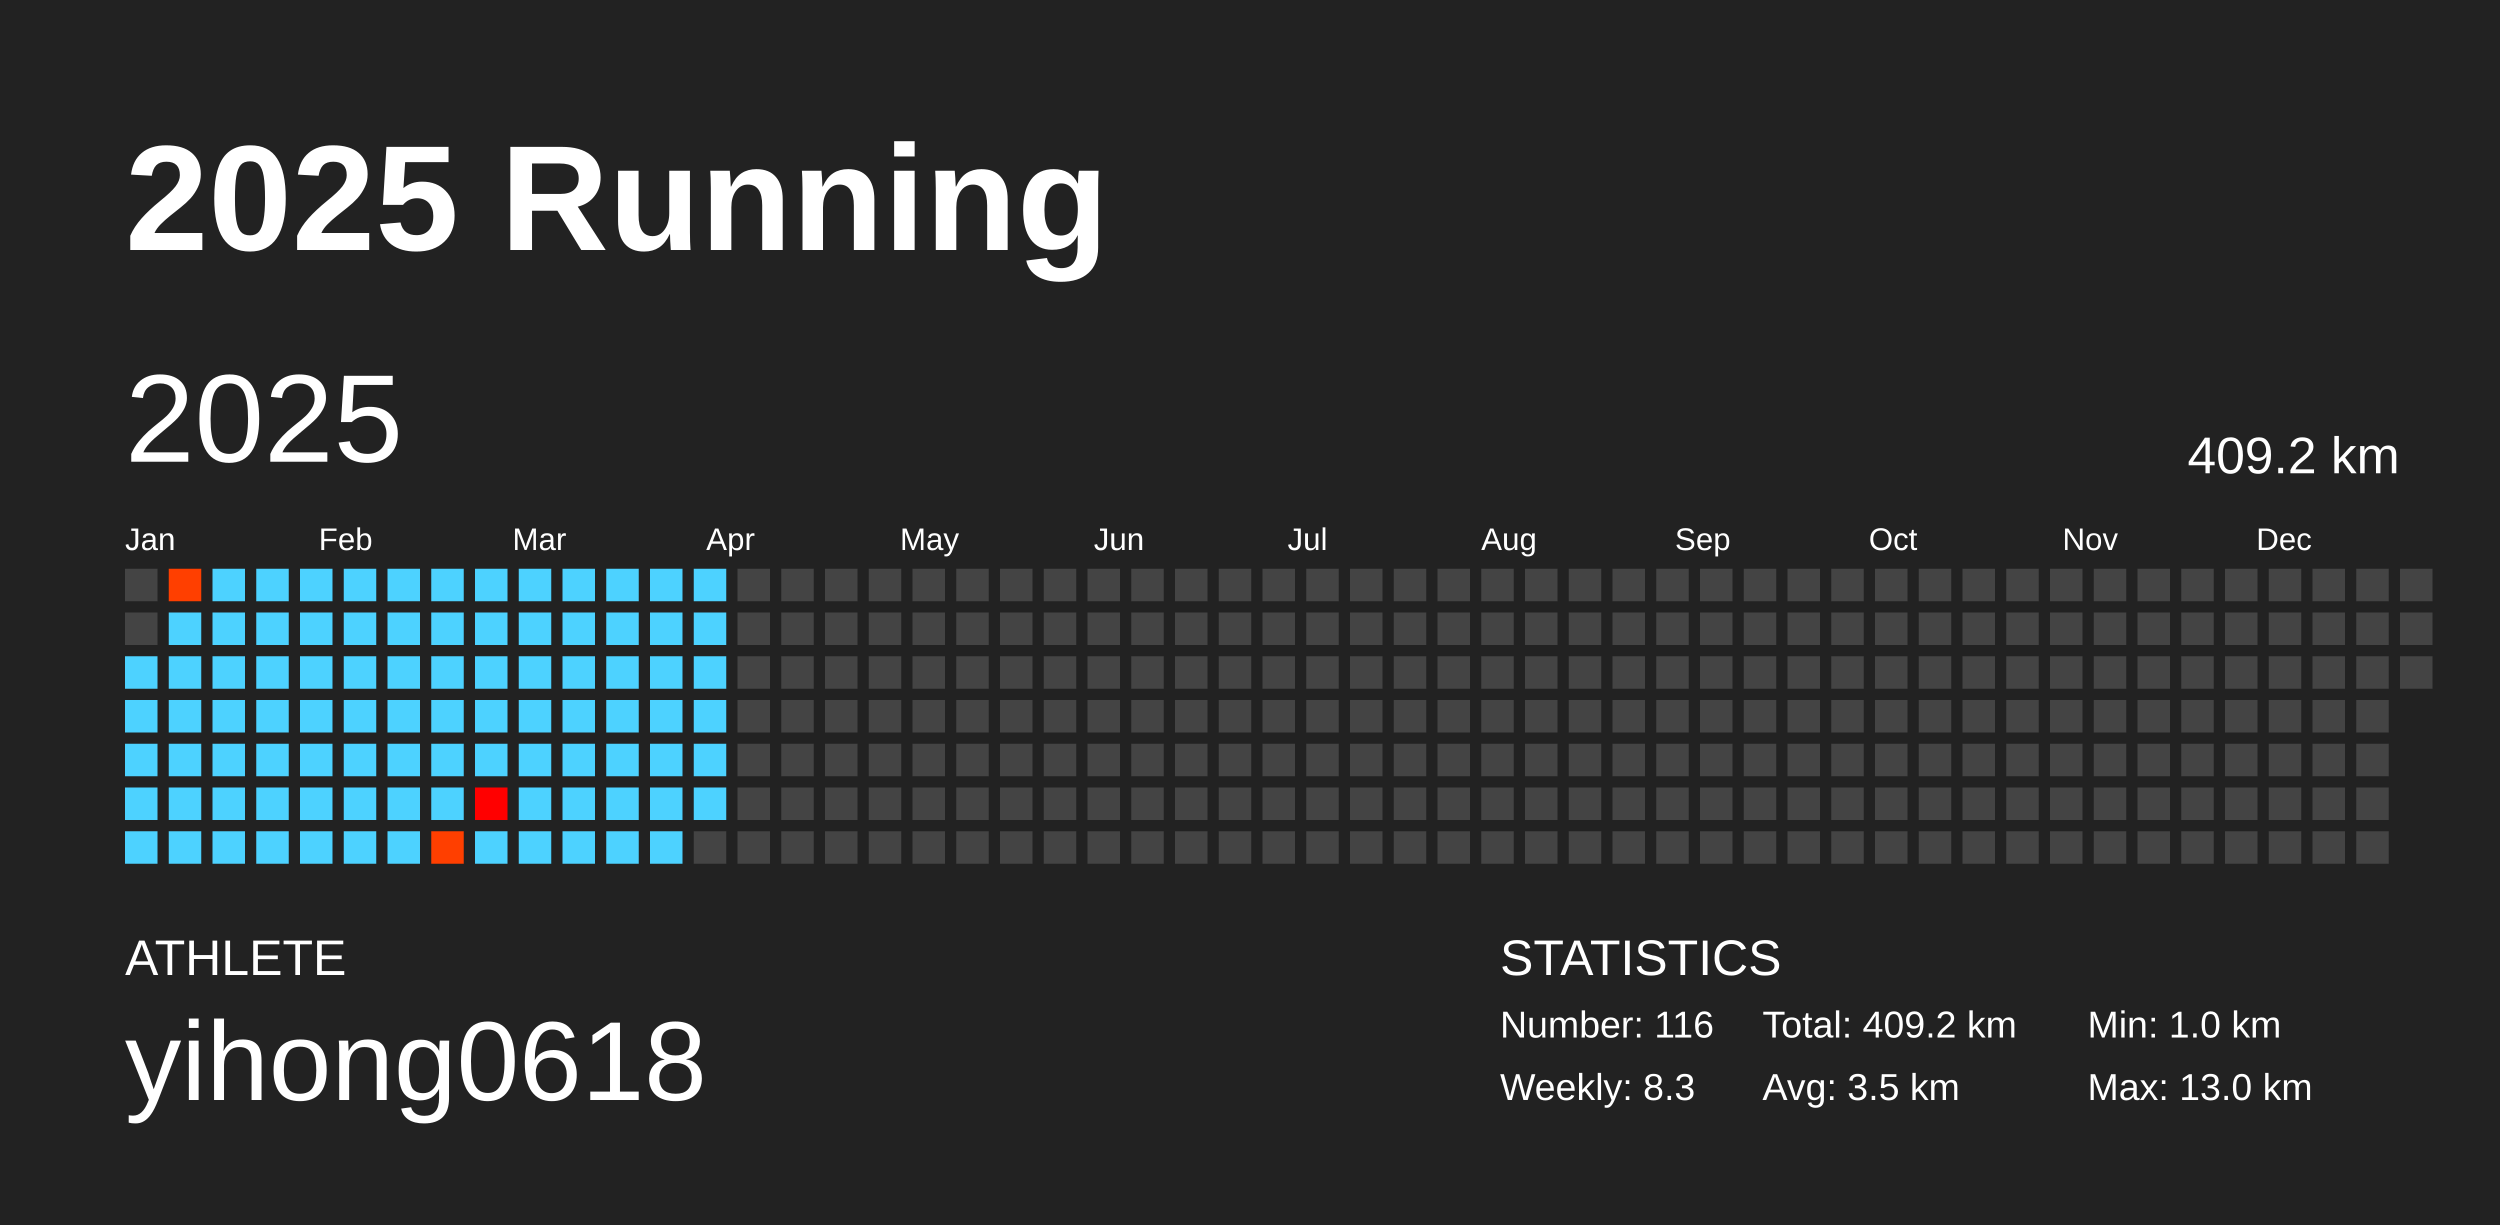
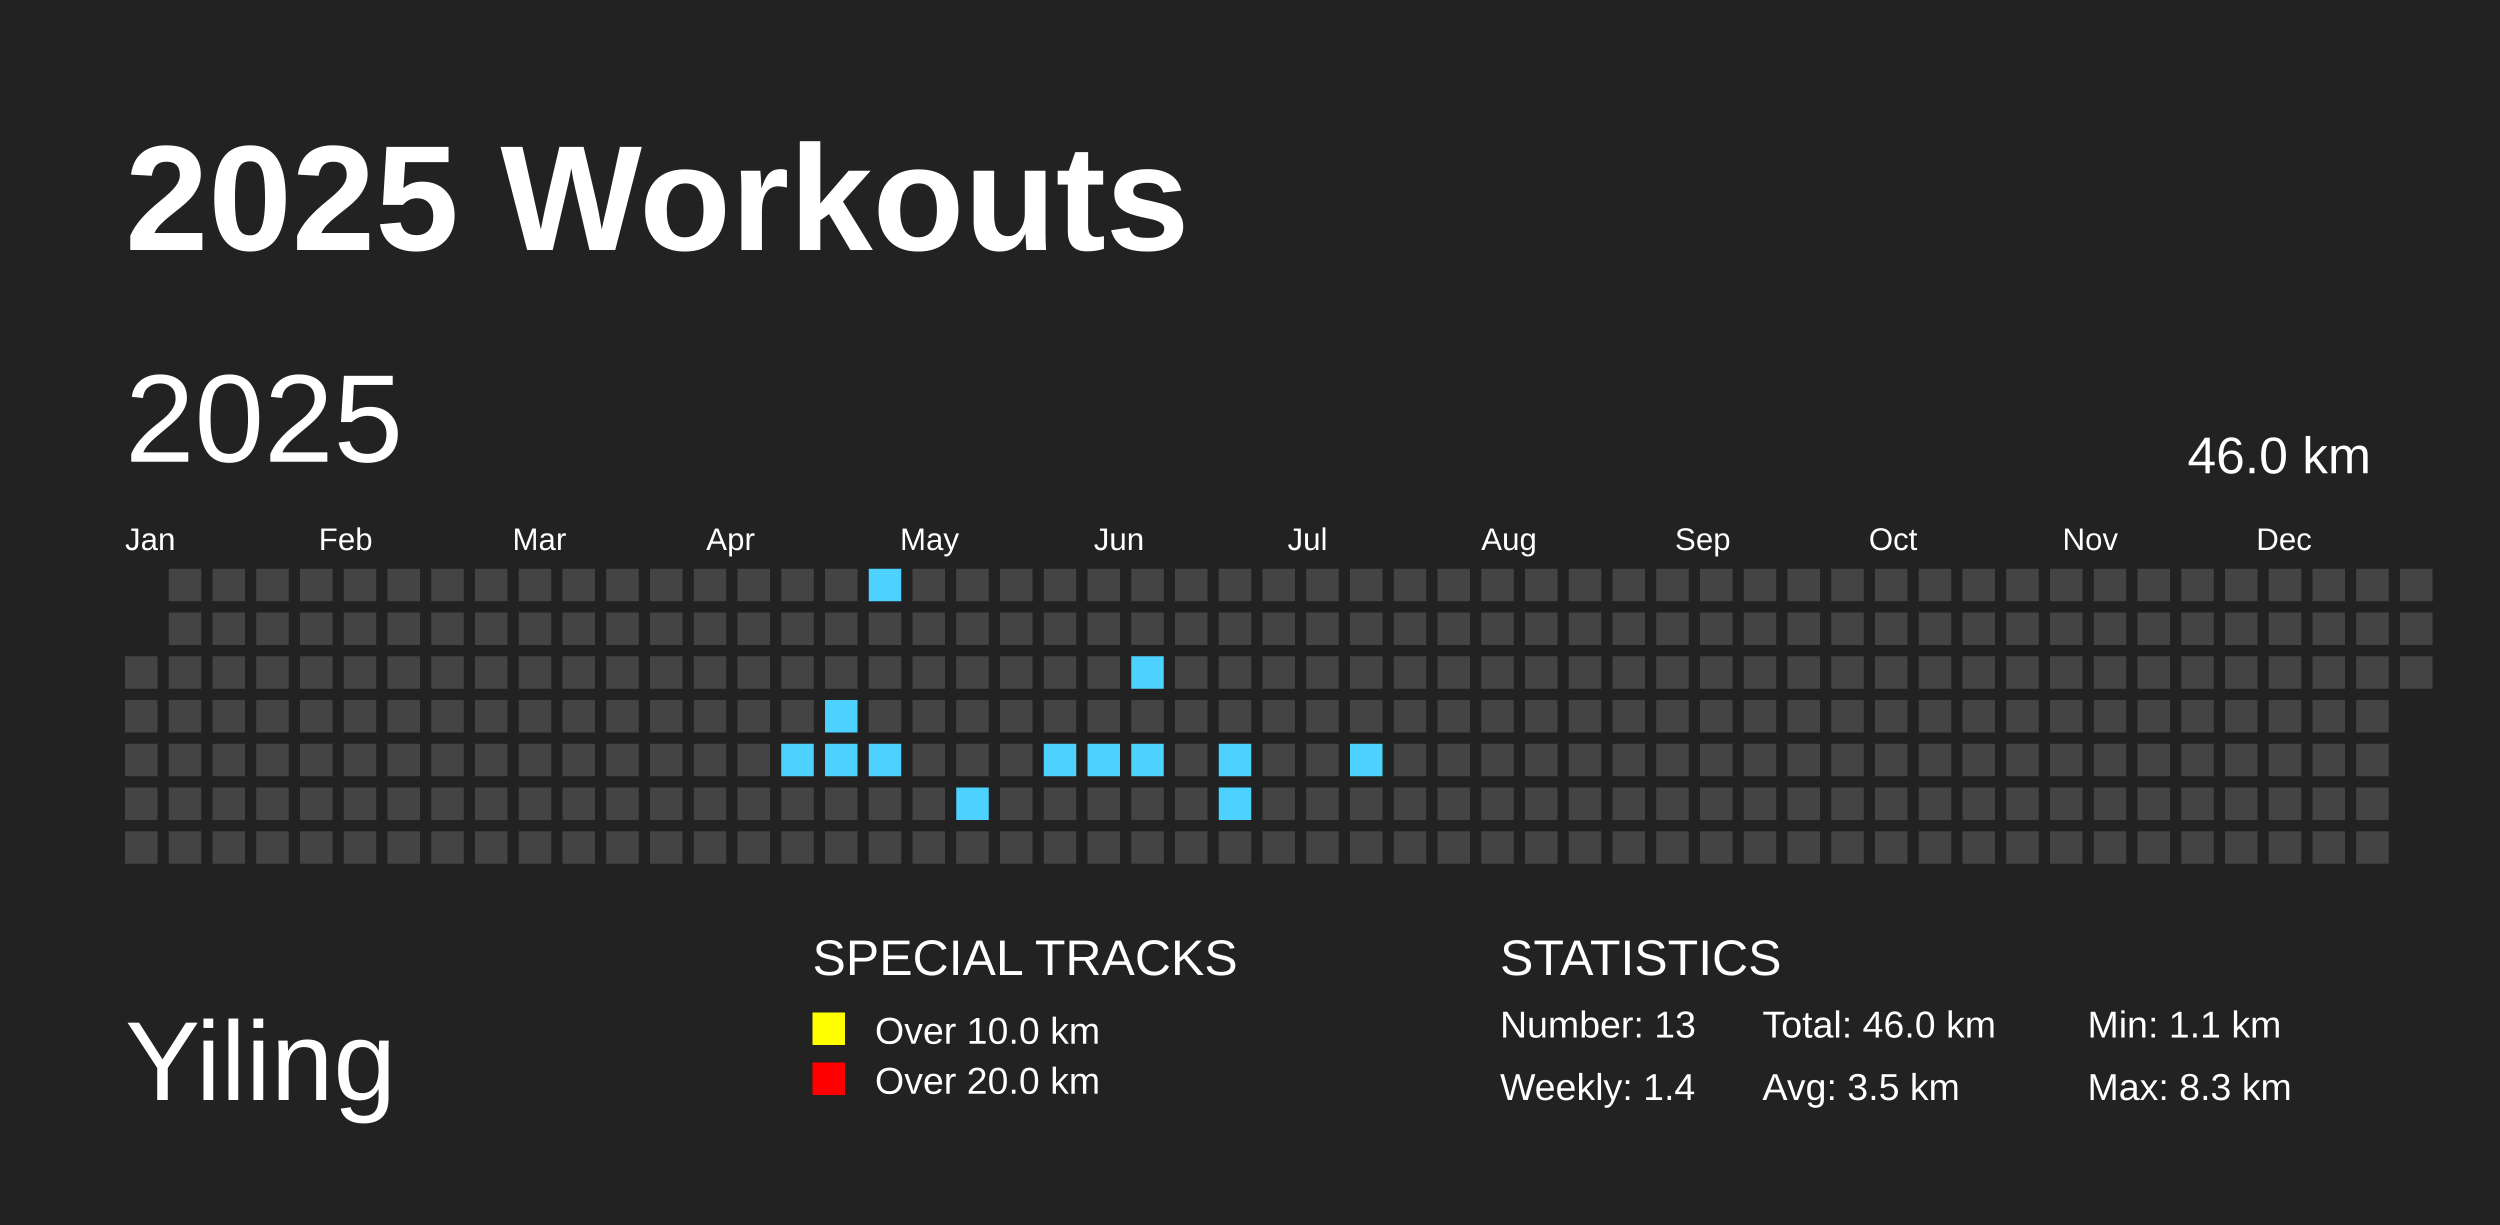
<svg xmlns="http://www.w3.org/2000/svg" baseProfile="full" height="98mm" version="1.1" viewBox="0,0,200,98" width="200mm">
  <defs />
  <rect fill="#222222" height="98" width="200" x="0" y="0" />
-   <text fill="#FFFFFF" style="font-size:12px; font-family:Arial; font-weight:bold;" x="10" y="20">2025 Running</text>
-   <text fill="#FFFFFF" style="font-size:4px; font-family:Arial" x="10" y="78">ATHLETE</text>
-   <text fill="#FFFFFF" style="font-size:9px; font-family:Arial" x="10" y="88">yihong0618</text>
+   <text fill="#FFFFFF" style="font-size:12px; font-family:Arial; font-weight:bold;" x="10" y="20">2025 Workouts</text>
+   <text fill="#FFFFFF" style="font-size:9px; font-family:Arial" x="10" y="88">Yiling</text>
+   <text fill="#FFFFFF" style="font-size:4px; font-family:Arial" x="65" y="78">SPECIAL TRACKS</text>
+   <rect fill="yellow" height="2.6" width="2.6" x="65" y="81" />
+   <text fill="#FFFFFF" style="font-size:3px; font-family:Arial" x="70" y="83.5">Over 10.0 km</text>
+   <rect fill="red" height="2.6" width="2.6" x="65" y="85" />
+   <text fill="#FFFFFF" style="font-size:3px; font-family:Arial" x="70" y="87.5">Over 20.0 km</text>
  <text fill="#FFFFFF" style="font-size:4px; font-family:Arial" x="120" y="78">STATISTICS</text>
-   <text fill="#FFFFFF" style="font-size:3px; font-family:Arial" x="120" y="83">Number: 116</text>
-   <text fill="#FFFFFF" style="font-size:3px; font-family:Arial" x="120" y="88">Weekly: 8.3</text>
-   <text fill="#FFFFFF" style="font-size:3px; font-family:Arial" x="141" y="83">Total: 409.2 km</text>
+   <text fill="#FFFFFF" style="font-size:3px; font-family:Arial" x="120" y="83">Number: 13</text>
+   <text fill="#FFFFFF" style="font-size:3px; font-family:Arial" x="120" y="88">Weekly: 1.4</text>
+   <text fill="#FFFFFF" style="font-size:3px; font-family:Arial" x="141" y="83">Total: 46.0 km</text>
  <text fill="#FFFFFF" style="font-size:3px; font-family:Arial" x="141" y="88">Avg: 3.5 km</text>
-   <text fill="#FFFFFF" style="font-size:3px; font-family:Arial" x="167" y="83">Min: 1.0 km</text>
-   <text fill="#FFFFFF" style="font-size:3px; font-family:Arial" x="167" y="88">Max: 13.0 km</text>
+   <text fill="#FFFFFF" style="font-size:3px; font-family:Arial" x="167" y="83">Min: 1.1 km</text>
+   <text fill="#FFFFFF" style="font-size:3px; font-family:Arial" x="167" y="88">Max: 8.3 km</text>
  <text dominant-baseline="hanging" fill="#FFFFFF" style="font-size:10.0px; font-family:Arial;" x="10" y="30">2025</text>
-   <text dominant-baseline="hanging" fill="#FFFFFF" style="font-size:4.125px; font-family:Arial;" x="175" y="35">409.2 km</text>
+   <text dominant-baseline="hanging" fill="#FFFFFF" style="font-size:4.125px; font-family:Arial;" x="175" y="35">46.0 km</text>
  <text fill="#FFFFFF" style="font-size:2.5px; font-family:Arial" x="10.0" y="44">Jan</text>
  <text fill="#FFFFFF" style="font-size:2.5px; font-family:Arial" x="25.5" y="44">Feb</text>
  <text fill="#FFFFFF" style="font-size:2.5px; font-family:Arial" x="41.0" y="44">Mar</text>
  <text fill="#FFFFFF" style="font-size:2.5px; font-family:Arial" x="56.5" y="44">Apr</text>
  <text fill="#FFFFFF" style="font-size:2.5px; font-family:Arial" x="72.0" y="44">May</text>
  <text fill="#FFFFFF" style="font-size:2.5px; font-family:Arial" x="87.5" y="44">Jun</text>
  <text fill="#FFFFFF" style="font-size:2.5px; font-family:Arial" x="103.0" y="44">Jul</text>
  <text fill="#FFFFFF" style="font-size:2.5px; font-family:Arial" x="118.5" y="44">Aug</text>
  <text fill="#FFFFFF" style="font-size:2.5px; font-family:Arial" x="134.0" y="44">Sep</text>
  <text fill="#FFFFFF" style="font-size:2.5px; font-family:Arial" x="149.5" y="44">Oct</text>
  <text fill="#FFFFFF" style="font-size:2.5px; font-family:Arial" x="165.0" y="44">Nov</text>
  <text fill="#FFFFFF" style="font-size:2.5px; font-family:Arial" x="180.5" y="44">Dec</text>
-   <rect fill="#444444" height="2.6" width="2.6" x="10.0" y="45.5" />
-   <rect fill="#444444" height="2.6" width="2.6" x="10.0" y="49.0" />
-   <rect fill="#4dd2ff" height="2.6" width="2.6" x="10.0" y="52.5" />
-   <rect fill="#4dd2ff" height="2.6" width="2.6" x="10.0" y="56.0" />
-   <rect fill="#4dd2ff" height="2.6" width="2.6" x="10.0" y="59.5" />
-   <rect fill="#4dd2ff" height="2.6" width="2.6" x="10.0" y="63.0" />
-   <rect fill="#4dd2ff" height="2.6" width="2.6" x="10.0" y="66.5" />
-   <rect fill="#ff3f00" height="2.6" width="2.6" x="13.5" y="45.5" />
-   <rect fill="#4dd2ff" height="2.6" width="2.6" x="13.5" y="49.0" />
-   <rect fill="#4dd2ff" height="2.6" width="2.6" x="13.5" y="52.5" />
-   <rect fill="#4dd2ff" height="2.6" width="2.6" x="13.5" y="56.0" />
-   <rect fill="#4dd2ff" height="2.6" width="2.6" x="13.5" y="59.5" />
-   <rect fill="#4dd2ff" height="2.6" width="2.6" x="13.5" y="63.0" />
-   <rect fill="#4dd2ff" height="2.6" width="2.6" x="13.5" y="66.5" />
-   <rect fill="#4dd2ff" height="2.6" width="2.6" x="17.0" y="45.5" />
-   <rect fill="#4dd2ff" height="2.6" width="2.6" x="17.0" y="49.0" />
-   <rect fill="#4dd2ff" height="2.6" width="2.6" x="17.0" y="52.5" />
-   <rect fill="#4dd2ff" height="2.6" width="2.6" x="17.0" y="56.0" />
-   <rect fill="#4dd2ff" height="2.6" width="2.6" x="17.0" y="59.5" />
-   <rect fill="#4dd2ff" height="2.6" width="2.6" x="17.0" y="63.0" />
-   <rect fill="#4dd2ff" height="2.6" width="2.6" x="17.0" y="66.5" />
-   <rect fill="#4dd2ff" height="2.6" width="2.6" x="20.5" y="45.5" />
-   <rect fill="#4dd2ff" height="2.6" width="2.6" x="20.5" y="49.0" />
-   <rect fill="#4dd2ff" height="2.6" width="2.6" x="20.5" y="52.5" />
-   <rect fill="#4dd2ff" height="2.6" width="2.6" x="20.5" y="56.0" />
-   <rect fill="#4dd2ff" height="2.6" width="2.6" x="20.5" y="59.5" />
-   <rect fill="#4dd2ff" height="2.6" width="2.6" x="20.5" y="63.0" />
-   <rect fill="#4dd2ff" height="2.6" width="2.6" x="20.5" y="66.5" />
-   <rect fill="#4dd2ff" height="2.6" width="2.6" x="24.0" y="45.5" />
-   <rect fill="#4dd2ff" height="2.6" width="2.6" x="24.0" y="49.0" />
-   <rect fill="#4dd2ff" height="2.6" width="2.6" x="24.0" y="52.5" />
-   <rect fill="#4dd2ff" height="2.6" width="2.6" x="24.0" y="56.0" />
-   <rect fill="#4dd2ff" height="2.6" width="2.6" x="24.0" y="59.5" />
-   <rect fill="#4dd2ff" height="2.6" width="2.6" x="24.0" y="63.0" />
-   <rect fill="#4dd2ff" height="2.6" width="2.6" x="24.0" y="66.5" />
-   <rect fill="#4dd2ff" height="2.6" width="2.6" x="27.5" y="45.5" />
-   <rect fill="#4dd2ff" height="2.6" width="2.6" x="27.5" y="49.0" />
-   <rect fill="#4dd2ff" height="2.6" width="2.6" x="27.5" y="52.5" />
-   <rect fill="#4dd2ff" height="2.6" width="2.6" x="27.5" y="56.0" />
-   <rect fill="#4dd2ff" height="2.6" width="2.6" x="27.5" y="59.5" />
-   <rect fill="#4dd2ff" height="2.6" width="2.6" x="27.5" y="63.0" />
-   <rect fill="#4dd2ff" height="2.6" width="2.6" x="27.5" y="66.5" />
-   <rect fill="#4dd2ff" height="2.6" width="2.6" x="31.0" y="45.5" />
-   <rect fill="#4dd2ff" height="2.6" width="2.6" x="31.0" y="49.0" />
-   <rect fill="#4dd2ff" height="2.6" width="2.6" x="31.0" y="52.5" />
-   <rect fill="#4dd2ff" height="2.6" width="2.6" x="31.0" y="56.0" />
-   <rect fill="#4dd2ff" height="2.6" width="2.6" x="31.0" y="59.5" />
-   <rect fill="#4dd2ff" height="2.6" width="2.6" x="31.0" y="63.0" />
-   <rect fill="#4dd2ff" height="2.6" width="2.6" x="31.0" y="66.5" />
-   <rect fill="#4dd2ff" height="2.6" width="2.6" x="34.5" y="45.5" />
-   <rect fill="#4dd2ff" height="2.6" width="2.6" x="34.5" y="49.0" />
-   <rect fill="#4dd2ff" height="2.6" width="2.6" x="34.5" y="52.5" />
-   <rect fill="#4dd2ff" height="2.6" width="2.6" x="34.5" y="56.0" />
-   <rect fill="#4dd2ff" height="2.6" width="2.6" x="34.5" y="59.5" />
-   <rect fill="#4dd2ff" height="2.6" width="2.6" x="34.5" y="63.0" />
-   <rect fill="#ff3f00" height="2.6" width="2.6" x="34.5" y="66.5" />
-   <rect fill="#4dd2ff" height="2.6" width="2.6" x="38.0" y="45.5" />
-   <rect fill="#4dd2ff" height="2.6" width="2.6" x="38.0" y="49.0" />
-   <rect fill="#4dd2ff" height="2.6" width="2.6" x="38.0" y="52.5" />
-   <rect fill="#4dd2ff" height="2.6" width="2.6" x="38.0" y="56.0" />
-   <rect fill="#4dd2ff" height="2.6" width="2.6" x="38.0" y="59.5" />
-   <rect fill="#ff0000" height="2.6" width="2.6" x="38.0" y="63.0" />
-   <rect fill="#4dd2ff" height="2.6" width="2.6" x="38.0" y="66.5" />
-   <rect fill="#4dd2ff" height="2.6" width="2.6" x="41.5" y="45.5" />
-   <rect fill="#4dd2ff" height="2.6" width="2.6" x="41.5" y="49.0" />
-   <rect fill="#4dd2ff" height="2.6" width="2.6" x="41.5" y="52.5" />
-   <rect fill="#4dd2ff" height="2.6" width="2.6" x="41.5" y="56.0" />
-   <rect fill="#4dd2ff" height="2.6" width="2.6" x="41.5" y="59.5" />
-   <rect fill="#4dd2ff" height="2.6" width="2.6" x="41.5" y="63.0" />
-   <rect fill="#4dd2ff" height="2.6" width="2.6" x="41.5" y="66.5" />
-   <rect fill="#4dd2ff" height="2.6" width="2.6" x="45.0" y="45.5" />
-   <rect fill="#4dd2ff" height="2.6" width="2.6" x="45.0" y="49.0" />
-   <rect fill="#4dd2ff" height="2.6" width="2.6" x="45.0" y="52.5" />
-   <rect fill="#4dd2ff" height="2.6" width="2.6" x="45.0" y="56.0" />
-   <rect fill="#4dd2ff" height="2.6" width="2.6" x="45.0" y="59.5" />
-   <rect fill="#4dd2ff" height="2.6" width="2.6" x="45.0" y="63.0" />
-   <rect fill="#4dd2ff" height="2.6" width="2.6" x="45.0" y="66.5" />
-   <rect fill="#4dd2ff" height="2.6" width="2.6" x="48.5" y="45.5" />
-   <rect fill="#4dd2ff" height="2.6" width="2.6" x="48.5" y="49.0" />
-   <rect fill="#4dd2ff" height="2.6" width="2.6" x="48.5" y="52.5" />
-   <rect fill="#4dd2ff" height="2.6" width="2.6" x="48.5" y="56.0" />
-   <rect fill="#4dd2ff" height="2.6" width="2.6" x="48.5" y="59.5" />
-   <rect fill="#4dd2ff" height="2.6" width="2.6" x="48.5" y="63.0" />
-   <rect fill="#4dd2ff" height="2.6" width="2.6" x="48.5" y="66.5" />
-   <rect fill="#4dd2ff" height="2.6" width="2.6" x="52.0" y="45.5" />
-   <rect fill="#4dd2ff" height="2.6" width="2.6" x="52.0" y="49.0" />
-   <rect fill="#4dd2ff" height="2.6" width="2.6" x="52.0" y="52.5" />
-   <rect fill="#4dd2ff" height="2.6" width="2.6" x="52.0" y="56.0" />
-   <rect fill="#4dd2ff" height="2.6" width="2.6" x="52.0" y="59.5" />
-   <rect fill="#4dd2ff" height="2.6" width="2.6" x="52.0" y="63.0" />
-   <rect fill="#4dd2ff" height="2.6" width="2.6" x="52.0" y="66.5" />
-   <rect fill="#4dd2ff" height="2.6" width="2.6" x="55.5" y="45.5" />
-   <rect fill="#4dd2ff" height="2.6" width="2.6" x="55.5" y="49.0" />
-   <rect fill="#4dd2ff" height="2.6" width="2.6" x="55.5" y="52.5" />
-   <rect fill="#4dd2ff" height="2.6" width="2.6" x="55.5" y="56.0" />
-   <rect fill="#4dd2ff" height="2.6" width="2.6" x="55.5" y="59.5" />
-   <rect fill="#4dd2ff" height="2.6" width="2.6" x="55.5" y="63.0" />
+   <rect fill="#444444" height="2.6" width="2.6" x="10.0" y="52.5" />
+   <rect fill="#444444" height="2.6" width="2.6" x="10.0" y="56.0" />
+   <rect fill="#444444" height="2.6" width="2.6" x="10.0" y="59.5" />
+   <rect fill="#444444" height="2.6" width="2.6" x="10.0" y="63.0" />
+   <rect fill="#444444" height="2.6" width="2.6" x="10.0" y="66.5" />
+   <rect fill="#444444" height="2.6" width="2.6" x="13.5" y="45.5" />
+   <rect fill="#444444" height="2.6" width="2.6" x="13.5" y="49.0" />
+   <rect fill="#444444" height="2.6" width="2.6" x="13.5" y="52.5" />
+   <rect fill="#444444" height="2.6" width="2.6" x="13.5" y="56.0" />
+   <rect fill="#444444" height="2.6" width="2.6" x="13.5" y="59.5" />
+   <rect fill="#444444" height="2.6" width="2.6" x="13.5" y="63.0" />
+   <rect fill="#444444" height="2.6" width="2.6" x="13.5" y="66.5" />
+   <rect fill="#444444" height="2.6" width="2.6" x="17.0" y="45.5" />
+   <rect fill="#444444" height="2.6" width="2.6" x="17.0" y="49.0" />
+   <rect fill="#444444" height="2.6" width="2.6" x="17.0" y="52.5" />
+   <rect fill="#444444" height="2.6" width="2.6" x="17.0" y="56.0" />
+   <rect fill="#444444" height="2.6" width="2.6" x="17.0" y="59.5" />
+   <rect fill="#444444" height="2.6" width="2.6" x="17.0" y="63.0" />
+   <rect fill="#444444" height="2.6" width="2.6" x="17.0" y="66.5" />
+   <rect fill="#444444" height="2.6" width="2.6" x="20.5" y="45.5" />
+   <rect fill="#444444" height="2.6" width="2.6" x="20.5" y="49.0" />
+   <rect fill="#444444" height="2.6" width="2.6" x="20.5" y="52.5" />
+   <rect fill="#444444" height="2.6" width="2.6" x="20.5" y="56.0" />
+   <rect fill="#444444" height="2.6" width="2.6" x="20.5" y="59.5" />
+   <rect fill="#444444" height="2.6" width="2.6" x="20.5" y="63.0" />
+   <rect fill="#444444" height="2.6" width="2.6" x="20.5" y="66.5" />
+   <rect fill="#444444" height="2.6" width="2.6" x="24.0" y="45.5" />
+   <rect fill="#444444" height="2.6" width="2.6" x="24.0" y="49.0" />
+   <rect fill="#444444" height="2.6" width="2.6" x="24.0" y="52.5" />
+   <rect fill="#444444" height="2.6" width="2.6" x="24.0" y="56.0" />
+   <rect fill="#444444" height="2.6" width="2.6" x="24.0" y="59.5" />
+   <rect fill="#444444" height="2.6" width="2.6" x="24.0" y="63.0" />
+   <rect fill="#444444" height="2.6" width="2.6" x="24.0" y="66.5" />
+   <rect fill="#444444" height="2.6" width="2.6" x="27.5" y="45.5" />
+   <rect fill="#444444" height="2.6" width="2.6" x="27.5" y="49.0" />
+   <rect fill="#444444" height="2.6" width="2.6" x="27.5" y="52.5" />
+   <rect fill="#444444" height="2.6" width="2.6" x="27.5" y="56.0" />
+   <rect fill="#444444" height="2.6" width="2.6" x="27.5" y="59.5" />
+   <rect fill="#444444" height="2.6" width="2.6" x="27.5" y="63.0" />
+   <rect fill="#444444" height="2.6" width="2.6" x="27.5" y="66.5" />
+   <rect fill="#444444" height="2.6" width="2.6" x="31.0" y="45.5" />
+   <rect fill="#444444" height="2.6" width="2.6" x="31.0" y="49.0" />
+   <rect fill="#444444" height="2.6" width="2.6" x="31.0" y="52.5" />
+   <rect fill="#444444" height="2.6" width="2.6" x="31.0" y="56.0" />
+   <rect fill="#444444" height="2.6" width="2.6" x="31.0" y="59.5" />
+   <rect fill="#444444" height="2.6" width="2.6" x="31.0" y="63.0" />
+   <rect fill="#444444" height="2.6" width="2.6" x="31.0" y="66.5" />
+   <rect fill="#444444" height="2.6" width="2.6" x="34.5" y="45.5" />
+   <rect fill="#444444" height="2.6" width="2.6" x="34.5" y="49.0" />
+   <rect fill="#444444" height="2.6" width="2.6" x="34.5" y="52.5" />
+   <rect fill="#444444" height="2.6" width="2.6" x="34.5" y="56.0" />
+   <rect fill="#444444" height="2.6" width="2.6" x="34.5" y="59.5" />
+   <rect fill="#444444" height="2.6" width="2.6" x="34.5" y="63.0" />
+   <rect fill="#444444" height="2.6" width="2.6" x="34.5" y="66.5" />
+   <rect fill="#444444" height="2.6" width="2.6" x="38.0" y="45.5" />
+   <rect fill="#444444" height="2.6" width="2.6" x="38.0" y="49.0" />
+   <rect fill="#444444" height="2.6" width="2.6" x="38.0" y="52.5" />
+   <rect fill="#444444" height="2.6" width="2.6" x="38.0" y="56.0" />
+   <rect fill="#444444" height="2.6" width="2.6" x="38.0" y="59.5" />
+   <rect fill="#444444" height="2.6" width="2.6" x="38.0" y="63.0" />
+   <rect fill="#444444" height="2.6" width="2.6" x="38.0" y="66.5" />
+   <rect fill="#444444" height="2.6" width="2.6" x="41.5" y="45.5" />
+   <rect fill="#444444" height="2.6" width="2.6" x="41.5" y="49.0" />
+   <rect fill="#444444" height="2.6" width="2.6" x="41.5" y="52.5" />
+   <rect fill="#444444" height="2.6" width="2.6" x="41.5" y="56.0" />
+   <rect fill="#444444" height="2.6" width="2.6" x="41.5" y="59.5" />
+   <rect fill="#444444" height="2.6" width="2.6" x="41.5" y="63.0" />
+   <rect fill="#444444" height="2.6" width="2.6" x="41.5" y="66.5" />
+   <rect fill="#444444" height="2.6" width="2.6" x="45.0" y="45.5" />
+   <rect fill="#444444" height="2.6" width="2.6" x="45.0" y="49.0" />
+   <rect fill="#444444" height="2.6" width="2.6" x="45.0" y="52.5" />
+   <rect fill="#444444" height="2.6" width="2.6" x="45.0" y="56.0" />
+   <rect fill="#444444" height="2.6" width="2.6" x="45.0" y="59.5" />
+   <rect fill="#444444" height="2.6" width="2.6" x="45.0" y="63.0" />
+   <rect fill="#444444" height="2.6" width="2.6" x="45.0" y="66.5" />
+   <rect fill="#444444" height="2.6" width="2.6" x="48.5" y="45.5" />
+   <rect fill="#444444" height="2.6" width="2.6" x="48.5" y="49.0" />
+   <rect fill="#444444" height="2.6" width="2.6" x="48.5" y="52.5" />
+   <rect fill="#444444" height="2.6" width="2.6" x="48.5" y="56.0" />
+   <rect fill="#444444" height="2.6" width="2.6" x="48.5" y="59.5" />
+   <rect fill="#444444" height="2.6" width="2.6" x="48.5" y="63.0" />
+   <rect fill="#444444" height="2.6" width="2.6" x="48.5" y="66.5" />
+   <rect fill="#444444" height="2.6" width="2.6" x="52.0" y="45.5" />
+   <rect fill="#444444" height="2.6" width="2.6" x="52.0" y="49.0" />
+   <rect fill="#444444" height="2.6" width="2.6" x="52.0" y="52.5" />
+   <rect fill="#444444" height="2.6" width="2.6" x="52.0" y="56.0" />
+   <rect fill="#444444" height="2.6" width="2.6" x="52.0" y="59.5" />
+   <rect fill="#444444" height="2.6" width="2.6" x="52.0" y="63.0" />
+   <rect fill="#444444" height="2.6" width="2.6" x="52.0" y="66.5" />
+   <rect fill="#444444" height="2.6" width="2.6" x="55.5" y="45.5" />
+   <rect fill="#444444" height="2.6" width="2.6" x="55.5" y="49.0" />
+   <rect fill="#444444" height="2.6" width="2.6" x="55.5" y="52.5" />
+   <rect fill="#444444" height="2.6" width="2.6" x="55.5" y="56.0" />
+   <rect fill="#444444" height="2.6" width="2.6" x="55.5" y="59.5" />
+   <rect fill="#444444" height="2.6" width="2.6" x="55.5" y="63.0" />
  <rect fill="#444444" height="2.6" width="2.6" x="55.5" y="66.5" />
  <rect fill="#444444" height="2.6" width="2.6" x="59.0" y="45.5" />
  <rect fill="#444444" height="2.6" width="2.6" x="59.0" y="49.0" />
  <rect fill="#444444" height="2.6" width="2.6" x="59.0" y="52.5" />
  <rect fill="#444444" height="2.6" width="2.6" x="59.0" y="56.0" />
  <rect fill="#444444" height="2.6" width="2.6" x="59.0" y="59.5" />
  <rect fill="#444444" height="2.6" width="2.6" x="59.0" y="63.0" />
  <rect fill="#444444" height="2.6" width="2.6" x="59.0" y="66.5" />
  <rect fill="#444444" height="2.6" width="2.6" x="62.5" y="45.5" />
  <rect fill="#444444" height="2.6" width="2.6" x="62.5" y="49.0" />
  <rect fill="#444444" height="2.6" width="2.6" x="62.5" y="52.5" />
  <rect fill="#444444" height="2.6" width="2.6" x="62.5" y="56.0" />
-   <rect fill="#444444" height="2.6" width="2.6" x="62.5" y="59.5" />
+   <rect fill="#4DD2FF" height="2.6" width="2.6" x="62.5" y="59.5" />
  <rect fill="#444444" height="2.6" width="2.6" x="62.5" y="63.0" />
  <rect fill="#444444" height="2.6" width="2.6" x="62.5" y="66.5" />
  <rect fill="#444444" height="2.6" width="2.6" x="66.0" y="45.5" />
  <rect fill="#444444" height="2.6" width="2.6" x="66.0" y="49.0" />
  <rect fill="#444444" height="2.6" width="2.6" x="66.0" y="52.5" />
-   <rect fill="#444444" height="2.6" width="2.6" x="66.0" y="56.0" />
-   <rect fill="#444444" height="2.6" width="2.6" x="66.0" y="59.5" />
+   <rect fill="#4DD2FF" height="2.6" width="2.6" x="66.0" y="56.0" />
+   <rect fill="#4DD2FF" height="2.6" width="2.6" x="66.0" y="59.5" />
  <rect fill="#444444" height="2.6" width="2.6" x="66.0" y="63.0" />
  <rect fill="#444444" height="2.6" width="2.6" x="66.0" y="66.5" />
-   <rect fill="#444444" height="2.6" width="2.6" x="69.5" y="45.5" />
+   <rect fill="#4DD2FF" height="2.6" width="2.6" x="69.5" y="45.5" />
  <rect fill="#444444" height="2.6" width="2.6" x="69.5" y="49.0" />
  <rect fill="#444444" height="2.6" width="2.6" x="69.5" y="52.5" />
  <rect fill="#444444" height="2.6" width="2.6" x="69.5" y="56.0" />
-   <rect fill="#444444" height="2.6" width="2.6" x="69.5" y="59.5" />
+   <rect fill="#4DD2FF" height="2.6" width="2.6" x="69.5" y="59.5" />
  <rect fill="#444444" height="2.6" width="2.6" x="69.5" y="63.0" />
  <rect fill="#444444" height="2.6" width="2.6" x="69.5" y="66.5" />
  <rect fill="#444444" height="2.6" width="2.6" x="73.0" y="45.5" />
  <rect fill="#444444" height="2.6" width="2.6" x="73.0" y="49.0" />
  <rect fill="#444444" height="2.6" width="2.6" x="73.0" y="52.5" />
  <rect fill="#444444" height="2.6" width="2.6" x="73.0" y="56.0" />
  <rect fill="#444444" height="2.6" width="2.6" x="73.0" y="59.5" />
  <rect fill="#444444" height="2.6" width="2.6" x="73.0" y="63.0" />
  <rect fill="#444444" height="2.6" width="2.6" x="73.0" y="66.5" />
  <rect fill="#444444" height="2.6" width="2.6" x="76.5" y="45.5" />
  <rect fill="#444444" height="2.6" width="2.6" x="76.5" y="49.0" />
  <rect fill="#444444" height="2.6" width="2.6" x="76.5" y="52.5" />
  <rect fill="#444444" height="2.6" width="2.6" x="76.5" y="56.0" />
  <rect fill="#444444" height="2.6" width="2.6" x="76.5" y="59.5" />
-   <rect fill="#444444" height="2.6" width="2.6" x="76.5" y="63.0" />
+   <rect fill="#4DD2FF" height="2.6" width="2.6" x="76.5" y="63.0" />
  <rect fill="#444444" height="2.6" width="2.6" x="76.5" y="66.5" />
  <rect fill="#444444" height="2.6" width="2.6" x="80.0" y="45.5" />
  <rect fill="#444444" height="2.6" width="2.6" x="80.0" y="49.0" />
  <rect fill="#444444" height="2.6" width="2.6" x="80.0" y="52.5" />
  <rect fill="#444444" height="2.6" width="2.6" x="80.0" y="56.0" />
  <rect fill="#444444" height="2.6" width="2.6" x="80.0" y="59.5" />
  <rect fill="#444444" height="2.6" width="2.6" x="80.0" y="63.0" />
  <rect fill="#444444" height="2.6" width="2.6" x="80.0" y="66.5" />
  <rect fill="#444444" height="2.6" width="2.6" x="83.5" y="45.5" />
  <rect fill="#444444" height="2.6" width="2.6" x="83.5" y="49.0" />
  <rect fill="#444444" height="2.6" width="2.6" x="83.5" y="52.5" />
  <rect fill="#444444" height="2.6" width="2.6" x="83.5" y="56.0" />
-   <rect fill="#444444" height="2.6" width="2.6" x="83.5" y="59.5" />
+   <rect fill="#4DD2FF" height="2.6" width="2.6" x="83.5" y="59.5" />
  <rect fill="#444444" height="2.6" width="2.6" x="83.5" y="63.0" />
  <rect fill="#444444" height="2.6" width="2.6" x="83.5" y="66.5" />
  <rect fill="#444444" height="2.6" width="2.6" x="87.0" y="45.5" />
  <rect fill="#444444" height="2.6" width="2.6" x="87.0" y="49.0" />
  <rect fill="#444444" height="2.6" width="2.6" x="87.0" y="52.5" />
  <rect fill="#444444" height="2.6" width="2.6" x="87.0" y="56.0" />
-   <rect fill="#444444" height="2.6" width="2.6" x="87.0" y="59.5" />
+   <rect fill="#4DD2FF" height="2.6" width="2.6" x="87.0" y="59.5" />
  <rect fill="#444444" height="2.6" width="2.6" x="87.0" y="63.0" />
  <rect fill="#444444" height="2.6" width="2.6" x="87.0" y="66.5" />
  <rect fill="#444444" height="2.6" width="2.6" x="90.5" y="45.5" />
  <rect fill="#444444" height="2.6" width="2.6" x="90.5" y="49.0" />
-   <rect fill="#444444" height="2.6" width="2.6" x="90.5" y="52.5" />
+   <rect fill="#4DD2FF" height="2.6" width="2.6" x="90.5" y="52.5" />
  <rect fill="#444444" height="2.6" width="2.6" x="90.5" y="56.0" />
-   <rect fill="#444444" height="2.6" width="2.6" x="90.5" y="59.5" />
+   <rect fill="#4DD2FF" height="2.6" width="2.6" x="90.5" y="59.5" />
  <rect fill="#444444" height="2.6" width="2.6" x="90.5" y="63.0" />
  <rect fill="#444444" height="2.6" width="2.6" x="90.5" y="66.5" />
  <rect fill="#444444" height="2.6" width="2.6" x="94.0" y="45.5" />
  <rect fill="#444444" height="2.6" width="2.6" x="94.0" y="49.0" />
  <rect fill="#444444" height="2.6" width="2.6" x="94.0" y="52.5" />
  <rect fill="#444444" height="2.6" width="2.6" x="94.0" y="56.0" />
  <rect fill="#444444" height="2.6" width="2.6" x="94.0" y="59.5" />
  <rect fill="#444444" height="2.6" width="2.6" x="94.0" y="63.0" />
  <rect fill="#444444" height="2.6" width="2.6" x="94.0" y="66.5" />
  <rect fill="#444444" height="2.6" width="2.6" x="97.5" y="45.5" />
  <rect fill="#444444" height="2.6" width="2.6" x="97.5" y="49.0" />
  <rect fill="#444444" height="2.6" width="2.6" x="97.5" y="52.5" />
  <rect fill="#444444" height="2.6" width="2.6" x="97.5" y="56.0" />
-   <rect fill="#444444" height="2.6" width="2.6" x="97.5" y="59.5" />
-   <rect fill="#444444" height="2.6" width="2.6" x="97.5" y="63.0" />
+   <rect fill="#4DD2FF" height="2.6" width="2.6" x="97.5" y="59.5" />
+   <rect fill="#4DD2FF" height="2.6" width="2.6" x="97.5" y="63.0" />
  <rect fill="#444444" height="2.6" width="2.6" x="97.5" y="66.5" />
  <rect fill="#444444" height="2.6" width="2.6" x="101.0" y="45.5" />
  <rect fill="#444444" height="2.6" width="2.6" x="101.0" y="49.0" />
  <rect fill="#444444" height="2.6" width="2.6" x="101.0" y="52.5" />
  <rect fill="#444444" height="2.6" width="2.6" x="101.0" y="56.0" />
  <rect fill="#444444" height="2.6" width="2.6" x="101.0" y="59.5" />
  <rect fill="#444444" height="2.6" width="2.6" x="101.0" y="63.0" />
  <rect fill="#444444" height="2.6" width="2.6" x="101.0" y="66.5" />
  <rect fill="#444444" height="2.6" width="2.6" x="104.5" y="45.5" />
  <rect fill="#444444" height="2.6" width="2.6" x="104.5" y="49.0" />
  <rect fill="#444444" height="2.6" width="2.6" x="104.5" y="52.5" />
  <rect fill="#444444" height="2.6" width="2.6" x="104.5" y="56.0" />
  <rect fill="#444444" height="2.6" width="2.6" x="104.5" y="59.5" />
  <rect fill="#444444" height="2.6" width="2.6" x="104.5" y="63.0" />
  <rect fill="#444444" height="2.6" width="2.6" x="104.5" y="66.5" />
  <rect fill="#444444" height="2.6" width="2.6" x="108.0" y="45.5" />
  <rect fill="#444444" height="2.6" width="2.6" x="108.0" y="49.0" />
  <rect fill="#444444" height="2.6" width="2.6" x="108.0" y="52.5" />
  <rect fill="#444444" height="2.6" width="2.6" x="108.0" y="56.0" />
-   <rect fill="#444444" height="2.6" width="2.6" x="108.0" y="59.5" />
+   <rect fill="#4DD2FF" height="2.6" width="2.6" x="108.0" y="59.5" />
  <rect fill="#444444" height="2.6" width="2.6" x="108.0" y="63.0" />
  <rect fill="#444444" height="2.6" width="2.6" x="108.0" y="66.5" />
  <rect fill="#444444" height="2.6" width="2.6" x="111.5" y="45.5" />
  <rect fill="#444444" height="2.6" width="2.6" x="111.5" y="49.0" />
  <rect fill="#444444" height="2.6" width="2.6" x="111.5" y="52.5" />
  <rect fill="#444444" height="2.6" width="2.6" x="111.5" y="56.0" />
  <rect fill="#444444" height="2.6" width="2.6" x="111.5" y="59.5" />
  <rect fill="#444444" height="2.6" width="2.6" x="111.5" y="63.0" />
  <rect fill="#444444" height="2.6" width="2.6" x="111.5" y="66.5" />
  <rect fill="#444444" height="2.6" width="2.6" x="115.0" y="45.5" />
  <rect fill="#444444" height="2.6" width="2.6" x="115.0" y="49.0" />
  <rect fill="#444444" height="2.6" width="2.6" x="115.0" y="52.5" />
  <rect fill="#444444" height="2.6" width="2.6" x="115.0" y="56.0" />
  <rect fill="#444444" height="2.6" width="2.6" x="115.0" y="59.5" />
  <rect fill="#444444" height="2.6" width="2.6" x="115.0" y="63.0" />
  <rect fill="#444444" height="2.6" width="2.6" x="115.0" y="66.5" />
  <rect fill="#444444" height="2.6" width="2.6" x="118.5" y="45.5" />
  <rect fill="#444444" height="2.6" width="2.6" x="118.5" y="49.0" />
  <rect fill="#444444" height="2.6" width="2.6" x="118.5" y="52.5" />
  <rect fill="#444444" height="2.6" width="2.6" x="118.5" y="56.0" />
  <rect fill="#444444" height="2.6" width="2.6" x="118.5" y="59.5" />
  <rect fill="#444444" height="2.6" width="2.6" x="118.5" y="63.0" />
  <rect fill="#444444" height="2.6" width="2.6" x="118.5" y="66.5" />
  <rect fill="#444444" height="2.6" width="2.6" x="122.0" y="45.5" />
  <rect fill="#444444" height="2.6" width="2.6" x="122.0" y="49.0" />
  <rect fill="#444444" height="2.6" width="2.6" x="122.0" y="52.5" />
  <rect fill="#444444" height="2.6" width="2.6" x="122.0" y="56.0" />
  <rect fill="#444444" height="2.6" width="2.6" x="122.0" y="59.5" />
  <rect fill="#444444" height="2.6" width="2.6" x="122.0" y="63.0" />
  <rect fill="#444444" height="2.6" width="2.6" x="122.0" y="66.5" />
  <rect fill="#444444" height="2.6" width="2.6" x="125.5" y="45.5" />
  <rect fill="#444444" height="2.6" width="2.6" x="125.5" y="49.0" />
  <rect fill="#444444" height="2.6" width="2.6" x="125.5" y="52.5" />
  <rect fill="#444444" height="2.6" width="2.6" x="125.5" y="56.0" />
  <rect fill="#444444" height="2.6" width="2.6" x="125.5" y="59.5" />
  <rect fill="#444444" height="2.6" width="2.6" x="125.5" y="63.0" />
  <rect fill="#444444" height="2.6" width="2.6" x="125.5" y="66.5" />
  <rect fill="#444444" height="2.6" width="2.6" x="129.0" y="45.5" />
  <rect fill="#444444" height="2.6" width="2.6" x="129.0" y="49.0" />
  <rect fill="#444444" height="2.6" width="2.6" x="129.0" y="52.5" />
  <rect fill="#444444" height="2.6" width="2.6" x="129.0" y="56.0" />
  <rect fill="#444444" height="2.6" width="2.6" x="129.0" y="59.5" />
  <rect fill="#444444" height="2.6" width="2.6" x="129.0" y="63.0" />
  <rect fill="#444444" height="2.6" width="2.6" x="129.0" y="66.5" />
  <rect fill="#444444" height="2.6" width="2.6" x="132.5" y="45.5" />
  <rect fill="#444444" height="2.6" width="2.6" x="132.5" y="49.0" />
  <rect fill="#444444" height="2.6" width="2.6" x="132.5" y="52.5" />
  <rect fill="#444444" height="2.6" width="2.6" x="132.5" y="56.0" />
  <rect fill="#444444" height="2.6" width="2.6" x="132.5" y="59.5" />
  <rect fill="#444444" height="2.6" width="2.6" x="132.5" y="63.0" />
  <rect fill="#444444" height="2.6" width="2.6" x="132.5" y="66.5" />
  <rect fill="#444444" height="2.6" width="2.6" x="136.0" y="45.5" />
  <rect fill="#444444" height="2.6" width="2.6" x="136.0" y="49.0" />
  <rect fill="#444444" height="2.6" width="2.6" x="136.0" y="52.5" />
  <rect fill="#444444" height="2.6" width="2.6" x="136.0" y="56.0" />
  <rect fill="#444444" height="2.6" width="2.6" x="136.0" y="59.5" />
  <rect fill="#444444" height="2.6" width="2.6" x="136.0" y="63.0" />
  <rect fill="#444444" height="2.6" width="2.6" x="136.0" y="66.5" />
  <rect fill="#444444" height="2.6" width="2.6" x="139.5" y="45.5" />
  <rect fill="#444444" height="2.6" width="2.6" x="139.5" y="49.0" />
  <rect fill="#444444" height="2.6" width="2.6" x="139.5" y="52.5" />
  <rect fill="#444444" height="2.6" width="2.6" x="139.5" y="56.0" />
  <rect fill="#444444" height="2.6" width="2.6" x="139.5" y="59.5" />
  <rect fill="#444444" height="2.6" width="2.6" x="139.5" y="63.0" />
  <rect fill="#444444" height="2.6" width="2.6" x="139.5" y="66.5" />
  <rect fill="#444444" height="2.6" width="2.6" x="143.0" y="45.5" />
  <rect fill="#444444" height="2.6" width="2.6" x="143.0" y="49.0" />
  <rect fill="#444444" height="2.6" width="2.6" x="143.0" y="52.5" />
  <rect fill="#444444" height="2.6" width="2.6" x="143.0" y="56.0" />
  <rect fill="#444444" height="2.6" width="2.6" x="143.0" y="59.5" />
  <rect fill="#444444" height="2.6" width="2.6" x="143.0" y="63.0" />
  <rect fill="#444444" height="2.6" width="2.6" x="143.0" y="66.5" />
  <rect fill="#444444" height="2.6" width="2.6" x="146.5" y="45.5" />
  <rect fill="#444444" height="2.6" width="2.6" x="146.5" y="49.0" />
  <rect fill="#444444" height="2.6" width="2.6" x="146.5" y="52.5" />
  <rect fill="#444444" height="2.6" width="2.6" x="146.5" y="56.0" />
  <rect fill="#444444" height="2.6" width="2.6" x="146.5" y="59.5" />
  <rect fill="#444444" height="2.6" width="2.6" x="146.5" y="63.0" />
  <rect fill="#444444" height="2.6" width="2.6" x="146.5" y="66.5" />
  <rect fill="#444444" height="2.6" width="2.6" x="150.0" y="45.5" />
  <rect fill="#444444" height="2.6" width="2.6" x="150.0" y="49.0" />
  <rect fill="#444444" height="2.6" width="2.6" x="150.0" y="52.5" />
  <rect fill="#444444" height="2.6" width="2.6" x="150.0" y="56.0" />
  <rect fill="#444444" height="2.6" width="2.6" x="150.0" y="59.5" />
  <rect fill="#444444" height="2.6" width="2.6" x="150.0" y="63.0" />
  <rect fill="#444444" height="2.6" width="2.6" x="150.0" y="66.5" />
  <rect fill="#444444" height="2.6" width="2.6" x="153.5" y="45.5" />
  <rect fill="#444444" height="2.6" width="2.6" x="153.5" y="49.0" />
  <rect fill="#444444" height="2.6" width="2.6" x="153.5" y="52.5" />
  <rect fill="#444444" height="2.6" width="2.6" x="153.5" y="56.0" />
  <rect fill="#444444" height="2.6" width="2.6" x="153.5" y="59.5" />
  <rect fill="#444444" height="2.6" width="2.6" x="153.5" y="63.0" />
  <rect fill="#444444" height="2.6" width="2.6" x="153.5" y="66.5" />
  <rect fill="#444444" height="2.6" width="2.6" x="157.0" y="45.5" />
  <rect fill="#444444" height="2.6" width="2.6" x="157.0" y="49.0" />
  <rect fill="#444444" height="2.6" width="2.6" x="157.0" y="52.5" />
  <rect fill="#444444" height="2.6" width="2.6" x="157.0" y="56.0" />
  <rect fill="#444444" height="2.6" width="2.6" x="157.0" y="59.5" />
  <rect fill="#444444" height="2.6" width="2.6" x="157.0" y="63.0" />
  <rect fill="#444444" height="2.6" width="2.6" x="157.0" y="66.5" />
  <rect fill="#444444" height="2.6" width="2.6" x="160.5" y="45.5" />
  <rect fill="#444444" height="2.6" width="2.6" x="160.5" y="49.0" />
  <rect fill="#444444" height="2.6" width="2.6" x="160.5" y="52.5" />
  <rect fill="#444444" height="2.6" width="2.6" x="160.5" y="56.0" />
  <rect fill="#444444" height="2.6" width="2.6" x="160.5" y="59.5" />
  <rect fill="#444444" height="2.6" width="2.6" x="160.5" y="63.0" />
  <rect fill="#444444" height="2.6" width="2.6" x="160.5" y="66.5" />
  <rect fill="#444444" height="2.6" width="2.6" x="164.0" y="45.5" />
  <rect fill="#444444" height="2.6" width="2.6" x="164.0" y="49.0" />
  <rect fill="#444444" height="2.6" width="2.6" x="164.0" y="52.5" />
  <rect fill="#444444" height="2.6" width="2.6" x="164.0" y="56.0" />
  <rect fill="#444444" height="2.6" width="2.6" x="164.0" y="59.5" />
  <rect fill="#444444" height="2.6" width="2.6" x="164.0" y="63.0" />
  <rect fill="#444444" height="2.6" width="2.6" x="164.0" y="66.5" />
  <rect fill="#444444" height="2.6" width="2.6" x="167.5" y="45.5" />
  <rect fill="#444444" height="2.6" width="2.6" x="167.5" y="49.0" />
  <rect fill="#444444" height="2.6" width="2.6" x="167.5" y="52.5" />
  <rect fill="#444444" height="2.6" width="2.6" x="167.5" y="56.0" />
  <rect fill="#444444" height="2.6" width="2.6" x="167.5" y="59.5" />
  <rect fill="#444444" height="2.6" width="2.6" x="167.5" y="63.0" />
  <rect fill="#444444" height="2.6" width="2.6" x="167.5" y="66.5" />
  <rect fill="#444444" height="2.6" width="2.6" x="171.0" y="45.5" />
  <rect fill="#444444" height="2.6" width="2.6" x="171.0" y="49.0" />
  <rect fill="#444444" height="2.6" width="2.6" x="171.0" y="52.5" />
  <rect fill="#444444" height="2.6" width="2.6" x="171.0" y="56.0" />
  <rect fill="#444444" height="2.6" width="2.6" x="171.0" y="59.5" />
  <rect fill="#444444" height="2.6" width="2.6" x="171.0" y="63.0" />
  <rect fill="#444444" height="2.6" width="2.6" x="171.0" y="66.5" />
  <rect fill="#444444" height="2.6" width="2.6" x="174.5" y="45.5" />
  <rect fill="#444444" height="2.6" width="2.6" x="174.5" y="49.0" />
  <rect fill="#444444" height="2.6" width="2.6" x="174.5" y="52.5" />
  <rect fill="#444444" height="2.6" width="2.6" x="174.5" y="56.0" />
  <rect fill="#444444" height="2.6" width="2.6" x="174.5" y="59.5" />
  <rect fill="#444444" height="2.6" width="2.6" x="174.5" y="63.0" />
  <rect fill="#444444" height="2.6" width="2.6" x="174.5" y="66.5" />
  <rect fill="#444444" height="2.6" width="2.6" x="178.0" y="45.5" />
  <rect fill="#444444" height="2.6" width="2.6" x="178.0" y="49.0" />
  <rect fill="#444444" height="2.6" width="2.6" x="178.0" y="52.5" />
  <rect fill="#444444" height="2.6" width="2.6" x="178.0" y="56.0" />
  <rect fill="#444444" height="2.6" width="2.6" x="178.0" y="59.5" />
  <rect fill="#444444" height="2.6" width="2.6" x="178.0" y="63.0" />
  <rect fill="#444444" height="2.6" width="2.6" x="178.0" y="66.5" />
  <rect fill="#444444" height="2.6" width="2.6" x="181.5" y="45.5" />
  <rect fill="#444444" height="2.6" width="2.6" x="181.5" y="49.0" />
  <rect fill="#444444" height="2.6" width="2.6" x="181.5" y="52.5" />
  <rect fill="#444444" height="2.6" width="2.6" x="181.5" y="56.0" />
  <rect fill="#444444" height="2.6" width="2.6" x="181.5" y="59.5" />
  <rect fill="#444444" height="2.6" width="2.6" x="181.5" y="63.0" />
  <rect fill="#444444" height="2.6" width="2.6" x="181.5" y="66.5" />
  <rect fill="#444444" height="2.6" width="2.6" x="185.0" y="45.5" />
  <rect fill="#444444" height="2.6" width="2.6" x="185.0" y="49.0" />
  <rect fill="#444444" height="2.6" width="2.6" x="185.0" y="52.5" />
  <rect fill="#444444" height="2.6" width="2.6" x="185.0" y="56.0" />
  <rect fill="#444444" height="2.6" width="2.6" x="185.0" y="59.5" />
  <rect fill="#444444" height="2.6" width="2.6" x="185.0" y="63.0" />
  <rect fill="#444444" height="2.6" width="2.6" x="185.0" y="66.5" />
  <rect fill="#444444" height="2.6" width="2.6" x="188.5" y="45.5" />
  <rect fill="#444444" height="2.6" width="2.6" x="188.5" y="49.0" />
  <rect fill="#444444" height="2.6" width="2.6" x="188.5" y="52.5" />
  <rect fill="#444444" height="2.6" width="2.6" x="188.5" y="56.0" />
  <rect fill="#444444" height="2.6" width="2.6" x="188.5" y="59.5" />
  <rect fill="#444444" height="2.6" width="2.6" x="188.5" y="63.0" />
  <rect fill="#444444" height="2.6" width="2.6" x="188.5" y="66.5" />
  <rect fill="#444444" height="2.6" width="2.6" x="192.0" y="45.5" />
  <rect fill="#444444" height="2.6" width="2.6" x="192.0" y="49.0" />
  <rect fill="#444444" height="2.6" width="2.6" x="192.0" y="52.5" />
</svg>
